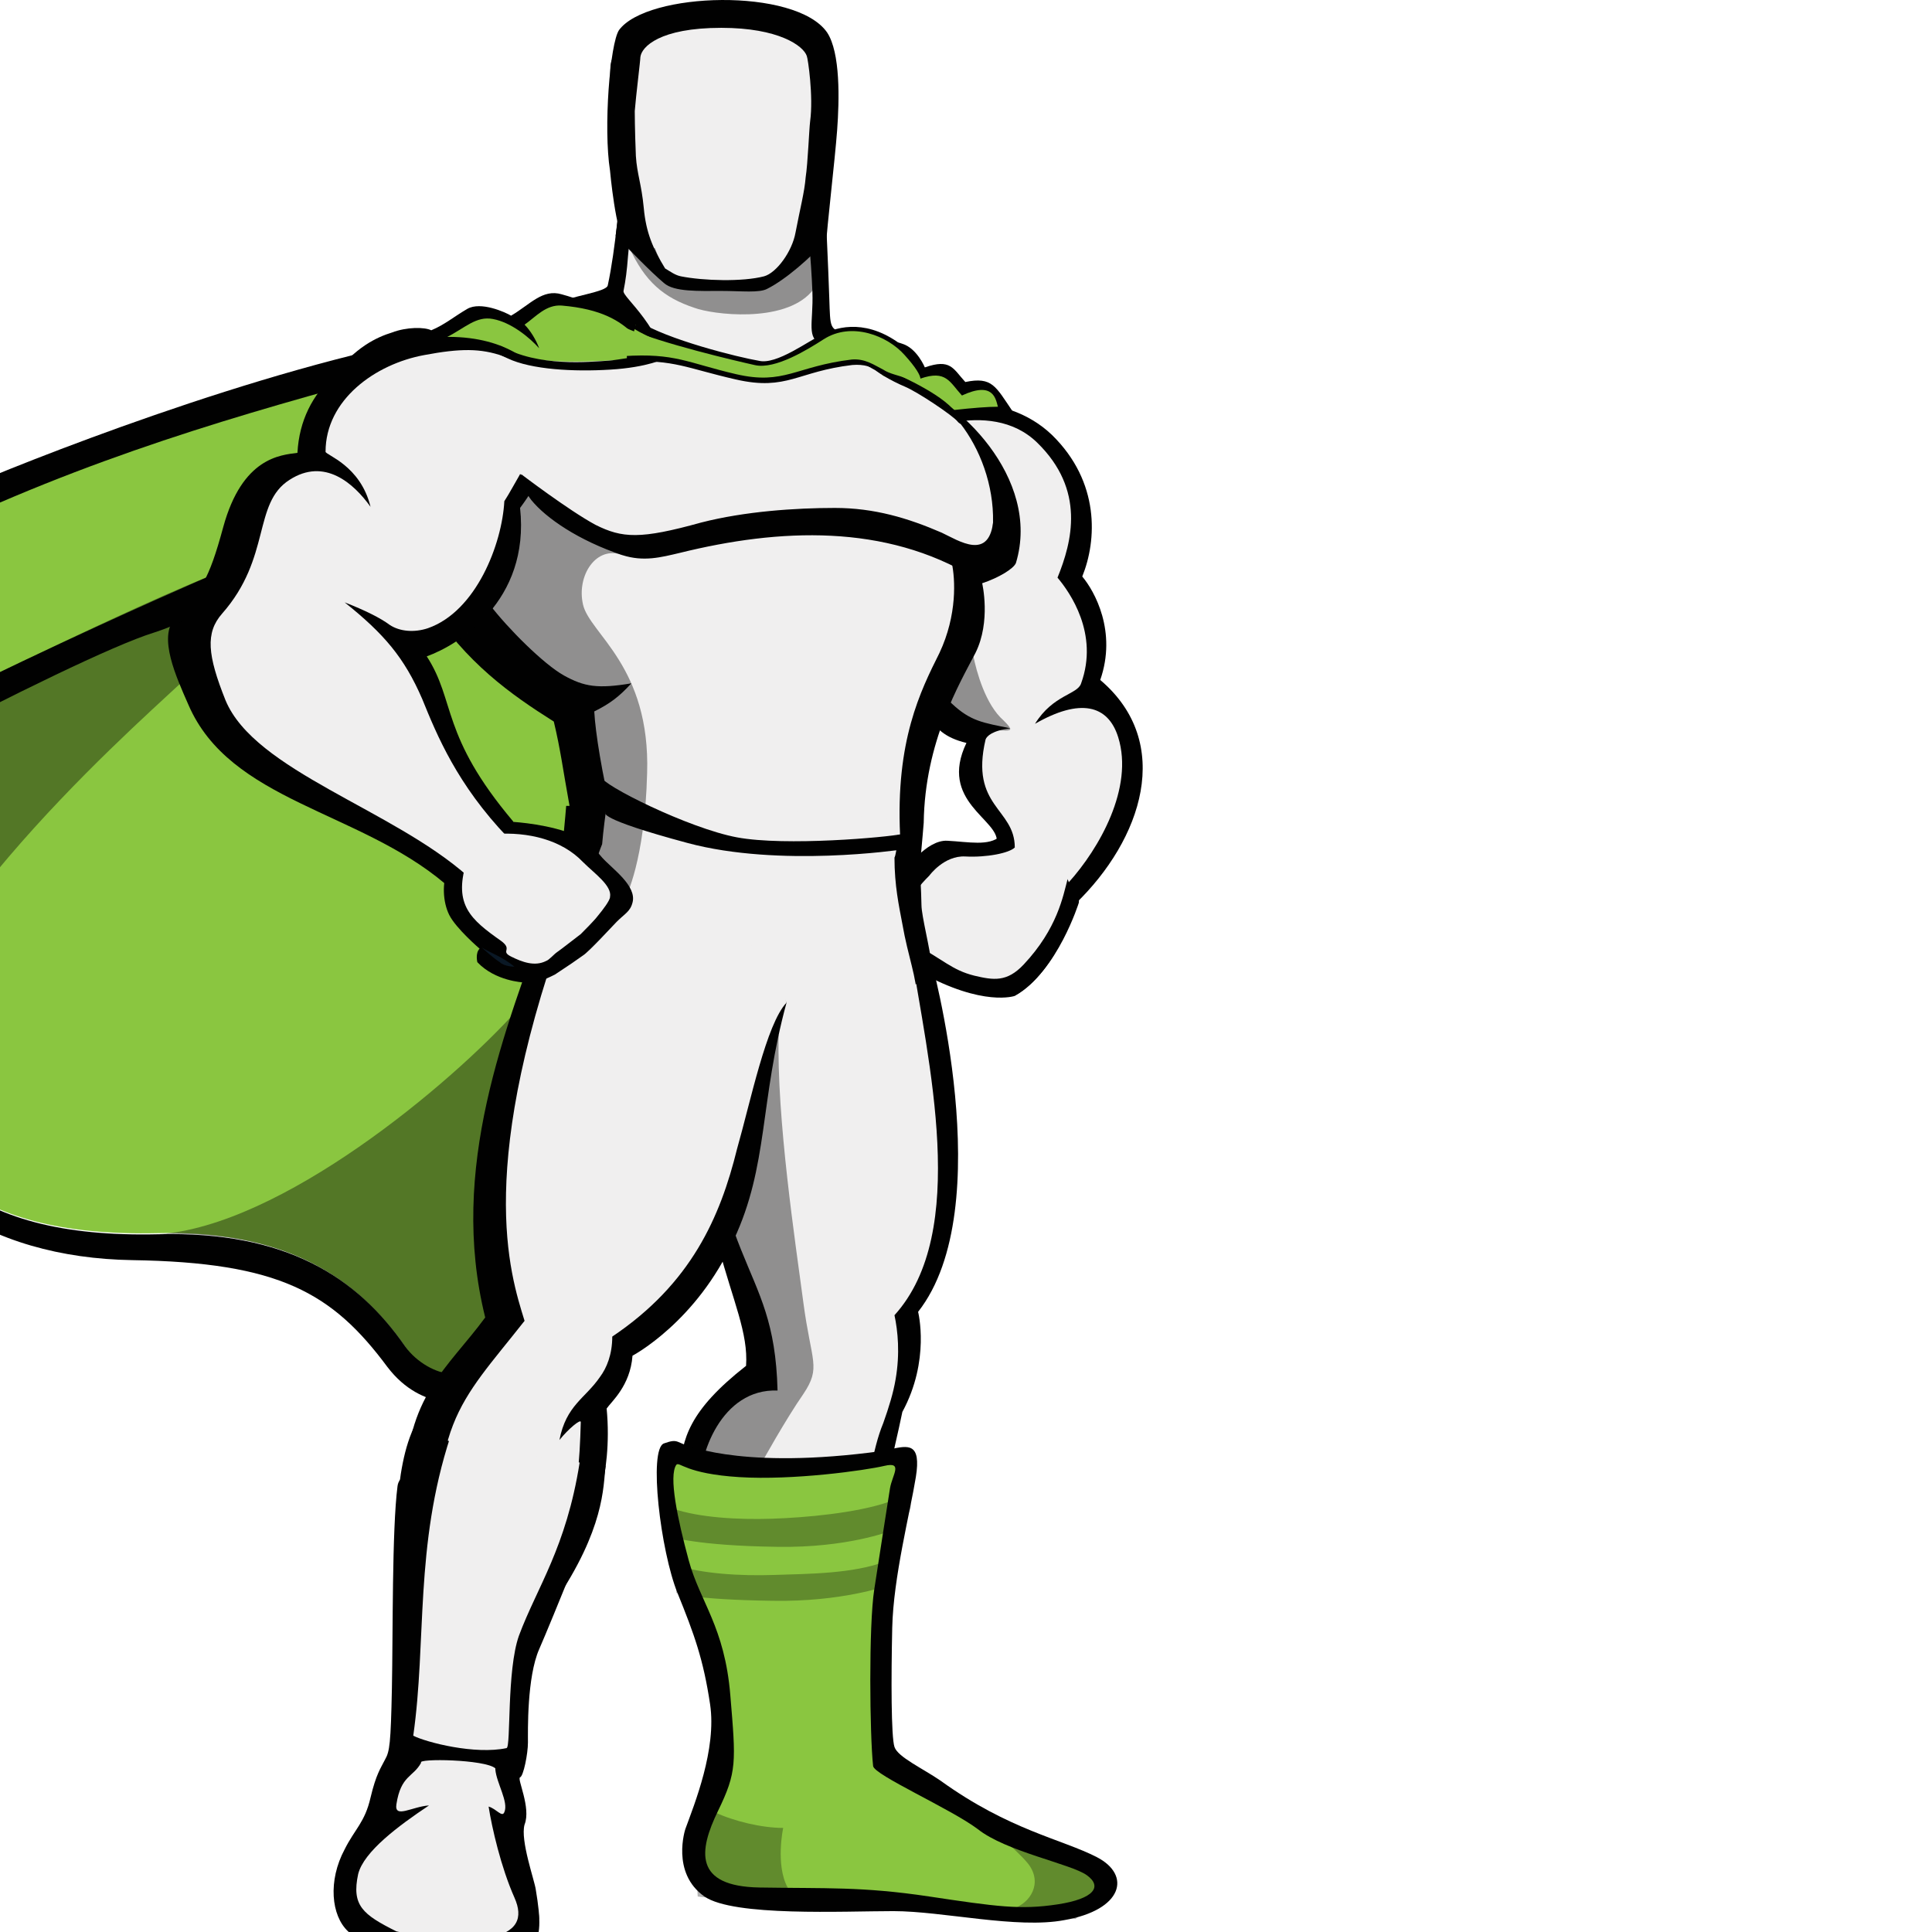
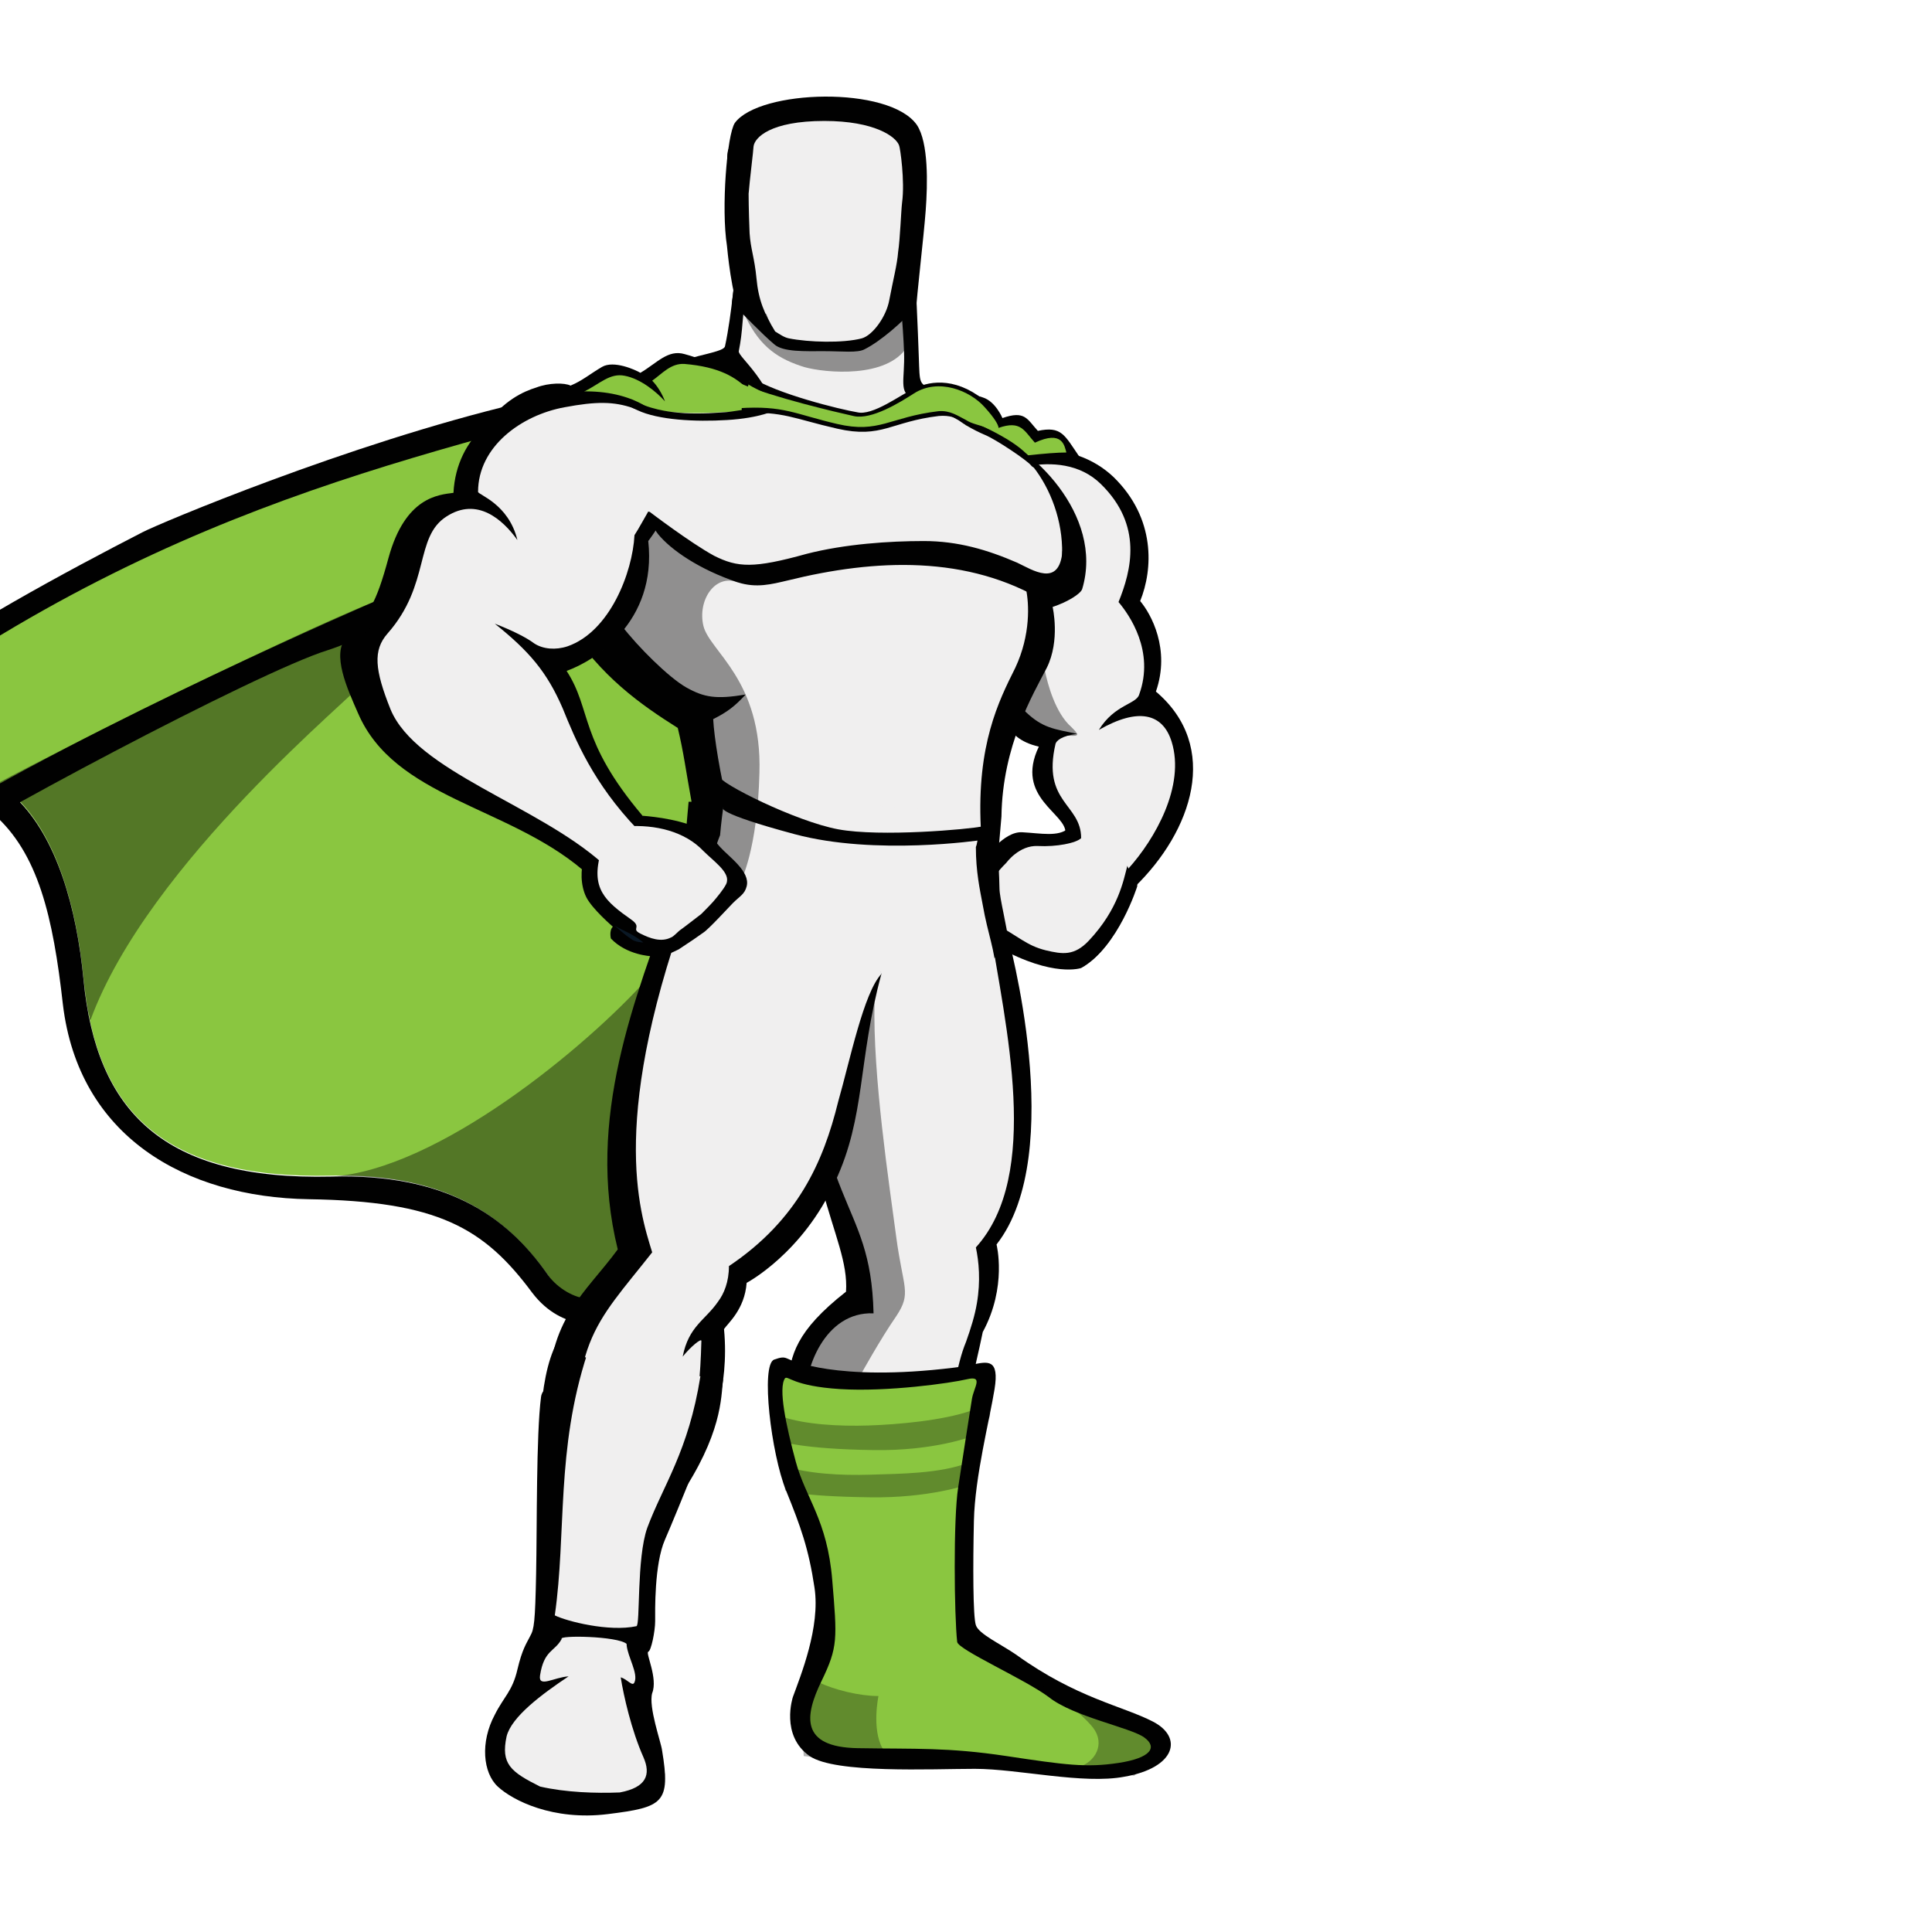
- <svg xmlns="http://www.w3.org/2000/svg" version="1.1" id="Layer_1" x="0px" y="0px" width="100%" height="100%" viewBox="100 0 350 350" enable-background="new 0 0 350 350" xml:space="preserve">
+ <svg xmlns="http://www.w3.org/2000/svg" version="1.1" id="Layer_1" x="0px" y="0px" width="100%" height="100%" viewBox="60 -20 400 400" enable-background="new 0 0 400 400" xml:space="preserve">
  <g>
    <path fill="#010101" d="M48.173,155.568c-10.389,4.887-37.886,26.886-43.182,33.404c-5.5,6.518-7.129-3.666-1.426-20.572   c4.48-13.647,15.888-32.183,35.034-48.07c11.202-9.166,35.849-22.405,50.921-30.146c3.056-1.63,42.571-18.332,77.809-26.683   c3.056-0.815-3.666,5.092-4.685,8.351c-5.296,15.48-111.01,81.882-111.01,81.882L48.173,155.568z" />
    <path fill="#010101" d="M197.067,342.348c1.833,10.999,0.204,11.814-11.202,13.24c-11.407,1.426-19.758-2.852-22.813-5.703   c-3.056-2.853-3.666-9.166-0.611-14.869c1.834-3.667,3.667-4.889,4.686-9.37c1.018-4.277,1.833-5.296,2.647-6.925   c0.814-1.427,1.019-2.853,1.222-12.833c0.204-9.98,0-28.72,1.019-36.663c1.019-8.147,36.257,3.666,36.257,3.666   s-8.352,20.776-10.592,25.868c-2.241,5.093-2.037,14.869-2.037,16.906s-0.814,6.11-1.426,6.314   c-0.611,0.203,2.037,5.499,0.814,8.555C194.216,333.386,196.864,340.719,197.067,342.348z" />
    <path fill="#010101" d="M210.511,30.911c-1.223-7.74,0-23.018,1.629-25.461c5.093-6.926,31.979-7.74,37.683,0.407   c2.444,3.666,2.24,12.221,1.833,17.721c-0.407,5.499-1.833,17.313-2.037,21.184c-0.203,2.852-29.738,7.332-36.256-0.408   C211.529,42.318,210.511,30.911,210.511,30.911z" />
    <path fill="#010101" d="M270.395,322.59c12.425,8.963,21.998,10.592,28.312,13.851c6.314,3.26,4.685,9.574-5.907,11.407   c-8.555,1.629-21.998-1.63-30.96-1.63c-8.962,0-28.924,1.019-34.22-2.647c-6.11-4.277-3.463-12.222-3.463-12.222   c1.63-4.48,5.703-14.462,4.481-22.609s-2.852-12.628-5.907-20.165c-3.055-7.536-5.295-26.071-2.443-27.09s2.036,0,5.703,0.814   c3.666,0.814,7.74,2.037,15.684,2.037s16.702-1.223,19.758-1.833c3.055-0.611,5.499-1.223,4.48,5.092   c-1.018,6.314-4.073,18.128-4.277,27.294c-0.203,9.166-0.203,19.758,0.408,21.591C262.654,318.313,267.136,320.35,270.395,322.59z" />
    <g>
      <g>
        <path fill="#8AC640" d="M226.806,51.28c-22.405,19.351-65.791,24.646-130.155,49.496c-16.499,6.314-60.495,25.257-71.087,45.015     c35.645-20.572,48.885,7.74,51.736,36.867c2.647,27.294,16.295,41.553,51.329,40.737c36.053-0.814,47.052,20.165,57.032,44.812     c19.35-94.308,50.311-112.639,70.271-128.73C298.3,105.053,246.156,44.354,226.806,51.28z" />
        <path fill="#8AC640" d="M226.806,51.28C173.033,70.019,119.87,74.704,57.339,113.201c-14.869,9.166-46.237,29.941-52.348,69.661     c22.812-25.258,75.567-57.032,140.136-77.197c32.59-10.185,56.422-16.906,85.345-28.109     C228.436,64.519,228.436,59.427,226.806,51.28z" />
      </g>
      <path fill="#010101" d="M295.448,162.9c0,0-3.87,13.24-11.61,17.518c0,0-5.703,2.037-17.109-4.277    c-3.259-1.833-5.703-8.147-5.5-10.185c0.204-4.889,3.259-7.129,3.259-7.129s3.26-5.5,7.129-5.296    c3.871,0.203,10.389,0.814,12.426-1.019C285.875,150.475,295.856,156.178,295.448,162.9z" />
      <path fill="#010101" d="M212.344,34.781c0,0-0.814,10.389-2.24,16.906c-0.204,1.223-6.314,1.833-10.796,3.667    c8.555,24.442,60.088,24.238,66.81,12.221c-3.259-2.24-9.777-5.703-12.832-6.925c-3.056-1.223-2.852-1.019-3.056-6.722    c-0.203-5.704-0.611-16.295-1.019-19.147C248.804,31.929,217.232,31.929,212.344,34.781z" />
      <path fill="#F0EFEF" d="M214.381,34.781c0,0,0,5.907-0.611,11.61c-0.203,2.648-0.407,4.277-0.814,6.314    c-0.204,1.223,6.925,6.11,8.962,16.906c9.777,21.794,32.387,10.999,41.756,0.611c-3.259-2.241-8.555-5.296-14.665-7.74    c-3.056-1.223-1.63-3.87-1.833-9.573c-0.204-5.703-1.019-14.055-1.426-17.11C245.341,32.744,219.27,31.929,214.381,34.781z" />
      <path fill="#010101" d="M212.344,34.781c0,0-0.204,3.667-0.814,7.944c2.647,2.647,6.11,6.314,8.759,8.555    c1.833,1.63,6.313,1.426,10.388,1.426c3.666,0,6.925,0.407,8.351-0.407c3.26-1.63,7.944-5.703,10.592-8.759    c-0.203-3.666-0.407-7.129-0.61-8.759C248.804,31.929,217.232,31.929,212.344,34.781z" />
      <path fill="#010101" d="M230.88,50.261c-2.445,0-5.297-0.203-7.537-0.611c-1.019-0.203-2.037-0.814-2.852-1.222    c-1.426-1.019-2.852-2.24-4.48-3.463c-3.26-2.444-3.463-3.87-3.463-4.48c1.426-12.833-0.408-23.628-0.408-23.628    s-1.426-5.5,6.314-6.926s12.425-1.629,12.425-1.629s4.889,0,12.425,1.629c7.74,1.426,6.314,6.926,6.314,6.926    s-1.833,10.795-0.407,23.628c0,0.61-0.203,2.036-3.463,4.48c-2.852,2.037-5.092,4.277-7.332,4.685    C236.175,50.058,233.323,50.261,230.88,50.261z" />
      <path fill="#010101" d="M230.88,3.006c-13.443,0-16.092,3.666-19.962,7.74c-0.814,1.018-0.204,7.129,1.223,20.165h1.833    c0,0-1.223-3.667-1.019-7.944s1.019-4.073,0.407-5.092c-0.814-1.223-2.444-3.26,1.223-5.296c3.666-2.037,9.369,1.629,16.295,1.833    c6.925-0.204,12.832-3.87,16.498-1.833c3.666,2.036,2.037,4.073,1.223,5.296c-0.815,1.222,0.203,0.814,0.407,5.092    c0.203,4.277-1.019,7.944-1.019,7.944h1.833c1.222-13.036,2.037-18.739,1.426-19.758C247.785,6.672,244.323,3.209,230.88,3.006z" />
      <path fill="#010101" d="M295.448,163.511c0,0-3.87,12.425-11.406,16.702c-1.63-0.814-1.426-2.036-2.852-3.87    c-0.408-0.61-1.834-1.019-2.444-1.629c-0.611-0.611-0.407-1.63-1.426-2.444c-0.815-0.815-1.426-0.204-2.241-0.815    c-0.814-0.814-1.019-1.833-1.629-2.443c-0.408-0.408-2.037-0.611-2.444-1.019c-1.019-1.019-9.98-2.852-9.573-4.889    c0.814-3.056,2.444-5.296,2.444-5.296s3.87-5.703,7.739-5.5c3.87,0.204,7.537,1.019,9.574-0.814    C283.431,149.456,296.06,156.993,295.448,163.511z" />
      <path fill="#010101" d="M268.969,73.482c0,0,12.832-3.056,21.591,5.296c8.759,8.555,8.147,19.146,5.5,25.664    c2.24,2.648,6.314,9.98,3.259,18.739c13.443,11.406,7.536,28.924-4.481,40.534c0,0-2.852-10.592-14.258-11.203    c0.407-4.073-10.592-7.333-5.5-17.925c-7.74-1.833-7.536-7.129-8.758-13.646C265.303,114.422,268.969,73.482,268.969,73.482z" />
      <path fill="#F0EFEF" d="M264.284,79.185c0,0,14.869-7.536,23.628,1.019c8.758,8.555,6.313,17.924,3.666,24.442    c2.24,2.647,7.536,10.185,4.277,19.146c-0.611,2.037-5.092,2.037-8.352,7.333c8.147-4.686,13.24-3.463,15.073,2.443    c2.852,9.166-3.463,20.165-8.962,26.276c0-0.204-0.204-0.408-0.204-0.611c-0.814,3.056-1.833,8.962-7.943,15.48    c-3.056,3.259-5.5,2.852-8.963,2.037c-4.073-1.019-5.499-2.853-11.202-5.907c-3.259-1.833-1.426-4.074-1.426-5.907    c0-0.407,0.407-1.019,1.019-1.833c0.407-1.019,1.629-2.647,3.462-4.481c0,0,2.648-3.666,6.519-3.463    c3.87,0.204,7.943-0.61,8.962-1.629l0,0c0-7.129-8.147-7.333-5.296-19.554c0.204-0.611,1.223-1.63,4.481-2.037    c-4.889-1.019-7.129-1.223-10.592-4.481c-2.444-2.24-4.277-5.092-4.889-8.758C266.321,112.386,264.284,79.185,264.284,79.185z" />
      <path fill="#010101" d="M221.306,66.353c-1.222-1.63-7.536-9.777-19.554-13.036c-3.463-1.019-5.703,1.833-9.165,3.87    c-1.019-0.611-5.5-2.648-7.944-1.223s-4.073,2.852-6.518,3.87c-1.223-0.611-4.481-0.611-7.129,0.407    c-2.648,0.815-6.722,2.648-10.592,7.944c-2.444,8.759,43.181,2.24,43.181,2.24L221.306,66.353z" />
      <path fill="#8AC640" d="M221.714,66.353c-6.519-2.241-5.5-9.777-19.962-10.999c-2.852-0.204-4.685,2.036-6.722,3.462    c1.019,1.019,2.037,2.648,2.648,4.277c-1.833-2.036-5.092-4.685-8.352-5.296c-3.055-0.61-5.092,1.63-8.351,3.26    c0.61,0.61,1.222,1.629,2.036,2.852c-2.852-1.833-4.888-2.444-8.758-1.019c-2.648,0.814-7.74,3.055-11.61,8.555    c-2.444,8.759,41.145-1.019,41.145-1.019L221.714,66.353z" />
      <path fill="#010101" d="M260.007,69.612c0,0,0-2.241-0.204-4.277c0-0.407-1.629-1.426-1.629-1.833l-0.407-0.408    c0,0,3.259-1.833,5.703-0.814c2.647,0.814,4.073,4.277,4.073,4.277c4.685-1.629,5.092,0.204,7.333,2.648    c4.889-1.019,5.499,0.814,8.555,5.296c0,0-3.666-0.611-10.795,0.61C265.71,76.129,260.007,69.408,260.007,69.612z" />
      <path fill="#8AC640" d="M259.192,68.593c0,0,1.222-1.019,0.814-1.223c2.24-1.222,5.296-2.647,6.722,1.223    c4.685-1.63,5.296,0.611,7.536,3.056c5.703-2.648,6.11,0.61,6.518,2.036c-1.833,0-4.48,0.204-8.147,0.611    C265.71,75.315,258.988,68.389,259.192,68.593z" />
      <path fill="#010101" d="M189.939,63.501c0,0,11.61,4.073,21.387,3.462c9.777-0.814,26.479-1.629,35.441,3.667    c0,0,9.166-3.26,17.721-1.019c8.556,2.24,24.239,16.906,19.555,32.386c-0.408,1.019-3.056,2.648-6.111,3.667    c0,0,1.63,6.925-1.222,12.628c-2.852,5.5-9.166,16.092-9.37,30.757l0,0c-0.203,2.444-0.61,7.536-1.018,9.98    c-15.888-0.61-40.33-6.518-64.365-6.11c0.203-2.647,0.407-4.277,0.611-6.925h0.61c-1.222-6.722-1.629-10.185-2.852-15.277    c-7.74-4.888-15.888-10.591-22.812-21.387C170.792,98.534,189.939,63.501,189.939,63.501z" />
      <path fill="#010101" d="M268.562,173.492c0,0,12.629,45.219-2.24,64.162c0,0,2.24,8.758-2.852,18.128    c-0.815,4.073-1.834,7.74-2.444,11.813c-2.648,16.906-7.13,24.035-8.352,51.125l-12.222-0.203c0,0-1.426-19.554-5.703-29.942    c-2.443-5.906-12.018-13.851-11.609-21.794c0.407-6.111,1.629-11.203,12.018-19.351c0.814-11.813-11-23.017-9.166-67.013    L268.562,173.492z" />
      <path fill="#F0EFEF" d="M264.896,171.658c3.259,20.776,10.795,51.533-2.852,66.605c0.61,2.852,1.018,6.926,0.203,11.61    c-0.407,2.444-1.222,5.092-2.24,7.943c-2.037,4.889-2.852,12.018-3.463,16.295c-2.648,16.906-2.648,17.722-3.87,44.812    l-12.222-0.204c0,0-1.426-19.554-5.703-29.941c-2.443-5.907-7.536-10.999-7.943-18.943c-0.407-6.11,3.87-18.331,14.055-17.924    c-0.611-24.646-12.018-19.758-15.073-71.087L264.896,171.658z" />
      <path fill="#F0EFEF" d="M189.939,63.501c0,0,4.481,1.426,9.369,1.833c4.889,0.407,10.185,0,14.869-0.204    c9.777-0.814,23.628-1.833,32.794,3.463c0,0,5.092-1.63,10.592-1.223c2.444,0.204,4.889,2.241,7.74,3.056    c8.962,2.24,17.517,17.109,13.646,30.553c-0.407,1.019-3.259,0-6.518,1.019c0.61,2.852,1.019,9.37-2.241,16.295    c-3.462,6.926-7.943,15.888-7.129,32.998c-21.387-1.019-30.96-2.444-52.144-3.463c-1.833-7.537-3.056-15.073-3.259-18.943    c2.852-1.426,4.48-2.647,6.722-5.092c-6.11,1.019-8.555,0.611-12.222-1.426c-3.666-2.037-10.184-8.555-13.443-12.832    c-0.407-0.408-2.647,6.313-7.739,6.518c-1.834-2.648,5.906-10.185,4.48-13.036C180.365,92.628,189.939,63.501,189.939,63.501z" />
      <path fill="#010101" d="M266.524,154.752c0,0,0.407,7.333,0.407,9.166c0,2.037,1.63,8.147,1.833,10.999    c-2.24,3.87-12.017,12.629-29.738,15.888c-17.517,3.666-40.737-23.831-40.737-23.831c0.611-2.648,2.648-10.389,4.074-14.462    c0.204-0.407,0.611-1.426,0.611-1.833C204.808,148.031,266.524,154.752,266.524,154.752z" />
      <path fill="#F0EFEF" d="M262.044,155.364c0,5.092,0.814,8.759,1.426,12.018c1.018,5.907,2.647,9.777,2.647,13.647    c0,11.813-15.48,9.776-28.517,10.184c-17.517,3.667-32.386-23.831-32.386-23.831c1.222-4.685,2.037-9.98,3.87-14.462l0,0    c0.203-2.444,0.611-5.499,0.814-6.925c24.85,0,42.367,1.426,52.552,2.443C262.858,150.679,262.451,154.549,262.044,155.364    L262.044,155.364z" />
      <path fill="#010101" d="M242.489,181.639c0,0-10.795-24.035-43.182-16.905c-7.739,21.794-18.128,46.848-11.406,73.938    c-6.722,9.166-14.462,14.259-14.462,31.164c0,16.906,0.815,19.758,0.815,19.758l23.831,1.223c0,0,7.74-9.98,10.795-20.776    c0.815-3.056,1.63-8.555,1.019-14.869c0.814-1.222,4.277-4.073,4.685-9.573c0,0,11.61-6.11,18.332-20.979    C239.231,211.174,237.601,199.564,242.489,181.639z" />
      <path fill="#F0EFEF" d="M242.489,181.639c-0.61-2.24-8.758-24.238-38.904-17.721c-17.72,47.256-11.202,66.81-8.555,75.364    c-12.018,15.276-17.517,18.535-15.072,49.496h15.888c7.332-11.61,8.962-15.888,9.369-31.164c0-0.611-2.24,1.222-3.87,3.259    c1.223-6.314,4.685-7.536,7.333-11.406c1.222-1.63,2.24-4.074,2.24-7.333c14.258-9.573,19.554-21.591,22.609-34.016    C235.972,199.564,238.823,185.509,242.489,181.639z" />
      <path fill="#010101" d="M192.179,148.846c0,0,5.5,0.203,10.389,1.833c4.685,1.629,4.685,2.647,6.518,4.685s6.314,5.092,5.5,8.147    c-0.408,1.63-1.426,2.037-2.852,3.463c-0.611,0.611-5.093,5.499-6.111,6.11c-0.611,0.407-1.426,1.019-2.037,1.426    c-0.61,0.407-2.443,1.63-3.055,2.037c-2.037,1.019-3.463,1.63-5.703,1.426c0,0-5.092-0.204-8.352-3.666    c0,0-0.407-1.63,0.408-2.444c0,0-4.278-3.667-5.5-6.111c-1.223-2.443-1.223-5.906-0.407-7.739    C181.384,156.178,189.327,151.086,192.179,148.846z" />
      <path fill="#010101" d="M197.272,347.033l-0.611,5.093c0,0-1.833,2.24-15.48,2.037c-13.851-0.204-17.517-4.481-18.739-6.722    l-0.814-5.296c0,0,2.648-3.87,3.259-3.87c4.481,0.407,19.758,6.518,30.35,8.147C196.253,346.422,196.456,346.829,197.272,347.033z    " />
      <path fill="#010101" d="M226.806,336.645c0,2.24-0.204,2.24-0.204,4.481c2.444,1.833,8.556,2.852,20.165,2.647    c16.906-0.407,32.59,5.093,51.736,1.833l0.204-3.666l-1.833-0.203l-67.828-5.5L226.806,336.645z" />
      <path fill="#010101" d="M241.675,343.774c1.63,0,3.259,0,5.092,0c11-0.407,21.388,2.037,32.59,2.648    c5.907-0.204,13.24-1.63,12.629-5.907l-57.847-4.889C230.676,339.496,233.323,342.755,241.675,343.774z" />
      <path fill="#010101" d="M175.273,258.022c1.833,1.222,14.258,8.555,34.423,7.536c-0.408,3.87-0.204,11.407-9.166,24.646    c-4.481,6.518-8.352,17.925-9.166,32.387c0.204,3.259,2.037,6.11-0.407,10.388c0.814,2.647,4.073,7.943,5.703,11.202    c1.629,3.26,2.444,6.926-8.352,7.13c-10.999,0.203-28.72-1.019-26.275-9.573c1.223-4.481,4.685-9.166,5.093-11    c0.407-1.833,0.407-7.332,3.869-10.999c3.056-10.184,2.037-19.961,1.427-29.127C171.403,281.038,171.199,265.762,175.273,258.022z    " />
      <path fill="#010101" d="M194.216,92.017c14.462-19.351,2.24-34.83-20.979-30.146c-9.37,1.833-18.739,8.352-19.351,20.165    c-3.055,0.407-9.98,0.814-13.443,13.443c-2.647,9.777-4.073,11.61-8.759,16.498c-3.055,3.463,0.204,10.592,2.444,15.685    c7.537,17.517,30.757,19.146,46.441,32.386c5.296-1.426,10.795-7.332,12.425-11.202c-13.24-15.685-10.389-21.795-15.685-29.942    C183.013,116.866,196.049,108.923,194.216,92.017z" />
      <path fill="#F0EFEF" d="M191.364,90.795c0.814-1.223,2.24-3.87,2.852-4.889c0.204-0.204,2.444,3.666,2.648,3.463    c5.499-8.963,6.925-21.999,0.61-23.221c-1.426-0.204-4.073-0.814-6.314-1.63c-4.073-1.426-7.739-1.426-14.258-0.203    c-8.962,1.629-17.924,8.147-17.924,17.517c0,0.611,6.313,2.444,8.147,9.981c-3.056-4.278-8.352-8.963-14.666-4.889    c-6.722,4.277-3.259,14.054-12.221,24.238c-3.056,3.463-2.648,7.537,0.61,15.684c5.296,12.833,30.35,19.758,43.997,31.979    c3.259-1.426,5.499-4.685,7.129-7.129c-9.166-9.573-12.833-18.536-15.48-25.054c-3.259-7.536-6.926-11.813-14.055-17.518    c3.667,1.426,6.519,2.852,8.147,4.074c1.833,1.222,4.481,1.426,6.926,0.611C186.272,110.756,190.957,98.534,191.364,90.795z" />
      <path fill="#010101" d="M279.968,94.054c-0.611,7.74-6.314,3.87-9.369,2.444c-6.111-2.648-12.222-4.481-19.351-4.481    c-7.129,0-16.295,0.611-24.238,2.648c-10.999,3.055-14.259,2.852-19.147,0.407c-4.888-2.648-13.442-9.166-13.442-9.166    s-0.204,2.037,1.833,4.685c2.647,3.259,8.555,7.333,16.498,9.98c3.87,1.223,6.926,0.407,10.389-0.407    c18.128-4.481,37.274-5.296,53.365,4.481c0.815,0.407,3.667-0.815,4.889-2.648C283.023,99.35,279.968,94.054,279.968,94.054z" />
      <path fill="#0A1825" d="M187.291,171.658c1.629,1.019,3.666,1.63,5.906,3.463c0,0-1.833,0-2.647-0.814    C189.531,173.696,187.494,171.863,187.291,171.658L187.291,171.658z" />
      <path fill="#F0EFEF" d="M246.156,10.135c-0.611-1.833-5.093-5.093-15.48-5.093c-11.203,0-14.462,3.463-14.665,5.296    c0,0.611-0.815,7.13-1.019,9.777c0,0,0,3.259,0.203,8.147c0.204,3.259,1.019,5.092,1.426,9.37c0.407,4.48,1.63,7.332,3.87,10.999    c1.019,0.61,1.833,1.222,2.852,1.426c4.074,0.814,11.203,1.018,15.073,0c2.24-0.611,5.092-4.481,5.703-7.944    c0.814-4.277,1.629-7.333,1.833-9.98c0.407-2.647,0.611-8.555,0.814-10.185C247.378,17.468,246.359,10.542,246.156,10.135z" />
      <path fill="#010101" d="M224.769,261.892c0,0,10.796,4.685,37.479,0.611c0,0-7.536,37.886-4.073,56.828    c0,0,3.462,4.889,29.127,14.258c0,0,11.406,2.852,10.999,8.556c0,0,0.407,1.222-13.443,0.814s-26.887-2.852-36.053-2.852    c-9.166,0-18.943,0.407-20.572-2.24c-1.833-2.444,0.407-8.759,3.055-12.426c2.853-3.869,2.037-6.722,1.834-13.646    C232.509,293.667,218.658,274.928,224.769,261.892z" />
      <path fill="#8AC640" d="M222.528,265.355c-1.426,2.037,0.203,9.776,2.24,17.313c2.037,7.536,6.519,12.018,7.537,24.442    c1.018,12.221,1.222,13.851-2.241,20.979s-4.481,13.647,7.536,13.851s18.536-0.204,30.757,1.63    c12.222,1.833,16.499,2.444,23.221,1.426s8.147-3.26,5.296-5.296c-2.852-2.037-14.666-4.277-19.758-8.352    c-4.889-3.666-18.739-9.777-18.942-11.406c-0.611-5.5-0.815-25.461,0.203-31.979c1.019-6.519,2.444-15.888,2.852-18.332    s2.444-4.889-1.019-4.074c-3.462,0.814-16.498,2.648-26.275,2.037C224.158,266.984,223.14,264.743,222.528,265.355z" />
      <path opacity="0.3" fill="#010101" enable-background="new    " d="M229.454,328.294c3.462,1.629,8.555,2.852,12.425,2.852    c0,0-1.427,6.722,0.814,10.795c2.24,4.074-16.295,1.63-16.295,1.63l-0.814-14.462L229.454,328.294z" />
      <path opacity="0.3" fill="#010101" enable-background="new    " d="M283.431,345.811c3.259-1.019,5.5-4.685,2.852-8.147    c-2.852-3.463-5.296-4.074-1.63-4.277c3.667-0.204,17.11,7.943,17.11,7.943l-6.926,6.314L283.431,345.811z" />
      <path opacity="0.3" fill="#010101" enable-background="new    " d="M221.917,273.298c4.685,1.63,11.814,2.037,17.925,1.833    c6.11-0.203,15.276-1.019,21.184-3.055c5.906-2.037,3.462,2.24,3.462,2.24l-3.259,3.056c0,0-7.74,3.055-20.368,2.852    c-14.869-0.204-19.351-1.833-19.351-1.833L221.917,273.298z" />
      <path opacity="0.3" fill="#010101" enable-background="new    " d="M222.324,283.483c4.686,1.63,11.814,2.037,17.925,1.833    c6.11-0.203,14.258-0.203,20.165-2.444c2.444-0.814,1.019,2.648,1.019,2.648l-1.019,1.833c0,0-7.944,2.852-20.369,2.647    c-14.869-0.203-17.517-1.426-17.517-1.426L222.324,283.483z" />
      <path fill="#010101" fill-opacity="0" d="M224.769,261.892c0,0,17.721,6.314,37.683,2.037c0,0-7.74,36.46-4.277,55.199    c0,0,3.462,4.888,29.127,14.258c0,0,11.406,2.852,10.999,8.555c0,0,0.407,1.223-13.443,0.814    c-13.851-0.407-26.887-2.852-36.053-2.852c-9.166,0-18.943,0.408-20.572-2.24c-1.833-2.444,0.407-8.759,3.055-12.425    c2.853-3.87,2.037-6.722,1.834-13.647C232.509,293.667,218.658,274.928,224.769,261.892z" />
      <path fill="#010101" fill-opacity="0" d="M224.769,261.892c0,0,17.721,6.11,37.683,1.833c0,0-7.74,36.664-4.277,55.403    c0,0,3.462,4.888,29.127,14.258c0,0,11.406,2.852,10.999,8.555c0,0,0.407,1.223-13.443,0.814    c-13.851-0.407-27.091-4.277-36.053-2.852c-9.573,1.63-18.943,1.019-20.572-2.24c-1.426-2.647,0.407-8.759,3.055-12.425    c2.853-3.87,2.037-6.722,1.834-13.647C232.509,293.667,218.658,274.928,224.769,261.892z" />
      <path fill="#010101" d="M208.881,140.699c0,1.426,15.888,9.369,24.646,10.999c8.759,1.629,27.091,0,29.942-0.611l-0.408,2.852    c0,0-21.794,3.259-38.496-1.222c-16.703-4.481-14.869-5.5-14.869-5.5L208.881,140.699z" />
      <g>
        <path fill="#F0EFEF" d="M174.865,314.443c2.444,1.223,11.203,3.463,16.906,2.241c0.814-0.204,0-14.055,2.241-20.369     c3.259-8.759,8.555-15.888,10.998-31.367c-8.555-0.815-18.331-3.056-23.424-4.686     C175.069,280.224,177.31,297.333,174.865,314.443z" />
        <path fill="#F0EFEF" d="M188.513,327.276c1.426,0.407,2.444,2.036,2.852,1.019c0.814-1.834-1.426-5.296-1.63-7.74     c0-0.204,0,0,0-0.204c-1.833-1.629-14.258-1.833-13.443-1.019c-1.426,2.648-3.666,2.241-4.48,7.537     c-0.407,2.647,2.852,0.407,5.906,0.203c-5.499,3.666-11.813,8.352-12.832,12.425c-1.222,5.703,0.815,7.333,6.926,10.389     c5.296,1.222,11.61,1.426,16.498,1.222c5.5-1.019,6.519-3.666,4.889-7.333C190.753,338.275,189.124,331.146,188.513,327.276z" />
      </g>
      <path fill="#010101" d="M190.753,62.686c6.722,3.87,16.092,2.852,19.554,2.648c0.815,0,8.963-1.426,9.37-1.223    c0.814,0.204,0.814,0.815,0.814,0.815s-3.055,1.629-9.98,2.036c-6.518,0.407-14.258,0-18.535-2.036    C186.883,62.686,190.753,62.686,190.753,62.686z" />
      <path fill="#010101" d="M260.007,66.556c1.222,0.814,9.166,3.87,12.629,7.536c3.055,3.26,1.426,3.056,0.814,2.241    c-0.814-1.019-7.129-5.296-9.573-6.314s-5.5-2.852-5.5-3.259S260.007,66.556,260.007,66.556z" />
      <path fill="#F0EFEF" d="M189.734,151.086c5.907-0.407,12.018,1.019,15.888,5.092c2.037,2.037,5.296,4.277,4.889,6.314    c0,0.611-1.223,2.241-2.24,3.463c-0.611,0.814-2.444,2.647-3.056,3.259c-0.814,0.611-3.666,2.852-4.277,3.259    c-0.611,0.408-1.426,1.427-2.037,1.63c-2.036,1.019-4.277,0.204-6.314-0.814c-2.036-1.019,0.408-1.223-1.833-2.852    c-5.499-3.87-8.555-6.519-6.314-14.055C184.643,154.956,186.883,153.326,189.734,151.086z" />
    </g>
    <path opacity="0.4" fill="#010101" enable-background="new    " d="M137.795,104.442c-18.332,7.333-64.977,30.554-78.216,37.683   l0,0c10.999,6.925,16.091,23.627,17.721,40.533c0.203,1.63,0.407,3.056,0.611,4.685c0.203,1.426,0.407,2.444,0.61,3.056   c0,0.204,0,0.611,0.204,0.814c12.018-32.793,54.995-67.42,56.625-70.068c0.814-1.222-1.019-6.518,1.833-11.609   C140.85,103.016,147.98,100.164,137.795,104.442z" />
    <path opacity="0.4" fill="#010101" enable-background="new    " d="M181.384,258.226c9.369-18.739,9.573-36.664,9.369-57.644   c0-8.759,6.314-21.184,3.056-17.721c-12.222,13.646-42.978,39.312-65.18,40.737C159.793,222.58,172.014,238.264,181.384,258.226z" />
    <path fill="#010101" d="M41.654,159.437c11.61-8.351,71.698-40.329,86.16-44.811c14.461-4.685,9.98-10.185,9.98-10.185   s-58.662,25.257-93.696,47.052" />
    <path opacity="0.4" fill="#010101" enable-background="new    " d="M212.751,100.572c-4.685-1.833-8.351,3.667-7.129,8.963   c1.223,5.296,12.222,11.202,11.61,30.553c-0.407,15.888-3.87,22.405-3.87,22.405l-7.74-9.776c0,0-1.222-21.999-3.87-25.258   c-2.647-3.259-10.999-9.166-14.258-12.221c-3.259-3.056,3.666-7.129,3.259-12.833c-0.407-5.499,3.463-16.498,3.463-16.498   L212.751,100.572z" />
    <path opacity="0.4" fill="#010101" enable-background="new    " d="M241.064,187.342c-0.407,15.276,3.056,37.886,4.481,48.682   c1.426,10.795,3.259,11.61,0,16.499c-3.259,4.685-7.536,12.425-7.536,12.425l-14.055-1.223c0,0,11.203-14.258,11.813-16.906   c0.611-2.647-5.703-22.812-5.703-22.812L241.064,187.342z" />
    <path opacity="0.4" fill="#010101" enable-background="new    " d="M213.974,44.762c2.852,6.313,6.314,9.165,11.813,10.999   c3.259,1.222,16.091,2.852,21.184-2.852c2.24-2.648,0.814-9.777,0.814-9.777l-11.61,9.369l-15.684-2.851l-1.833-4.685   L213.974,44.762z" />
    <path fill="#8AC640" stroke="#010101" stroke-width="1.586" stroke-linejoin="round" stroke-miterlimit="10" d="M215.195,58.816   c5.296,3.463,18.536,6.722,22.202,7.333c3.666,0.814,9.573-3.87,12.425-5.092c3.056-1.426,8.352-2.241,14.462,3.259   c0.611,0.611-1.426,3.259-1.426,3.259c-0.204-0.204-1.426-0.204-3.056-1.019c-1.629-0.814-3.055-1.426-5.499-1.222   c-10.185,1.222-11.814,4.685-20.776,2.647s-11.203-3.666-19.961-3.259" />
    <path fill="#8AC640" d="M213.362,59.427c6.722,2.852,19.758,5.907,23.424,6.722s9.573-2.852,12.425-4.685   c5.093-3.259,11.61-0.611,14.666,2.852c2.036,2.24,2.852,3.666,2.852,4.277c0,0.814-2.444,0-2.444,0   c-1.426-0.611-3.056-0.814-4.277-1.63c-1.63-0.814-3.26-2.036-5.703-1.833c-10.185,1.223-12.222,4.685-20.98,2.648   s-10.999-3.87-20.368-3.26" />
    <path fill="#010101" d="M181.791,249.67c-0.407-0.407,0.407-0.814,0-0.814c-2.647,0-6.314-2.037-8.352-4.889   c-8.758-12.628-21.591-20.979-44.811-20.368c-34.831,0.814-48.682-13.443-51.329-40.737c-1.426-14.869-5.5-29.331-13.851-37.479   l-4.889,3.056c9.369,8.147,12.425,21.387,14.462,39.515c3.259,27.294,25.257,39.923,50.922,40.33   c26.683,0.407,36.256,5.907,46.236,19.351c3.259,4.277,6.926,5.703,9.777,6.314L181.791,249.67z" />
    <path opacity="0.4" fill="#010101" enable-background="new    " d="M276.302,118.7c0.611,3.055,2.24,8.962,5.499,11.813   c1.427,1.426,1.63,1.833,0.408,1.833c-1.223,0-10.185-0.407-10.185-0.407l-2.444-4.277L276.302,118.7z" />
  </g>
</svg>
